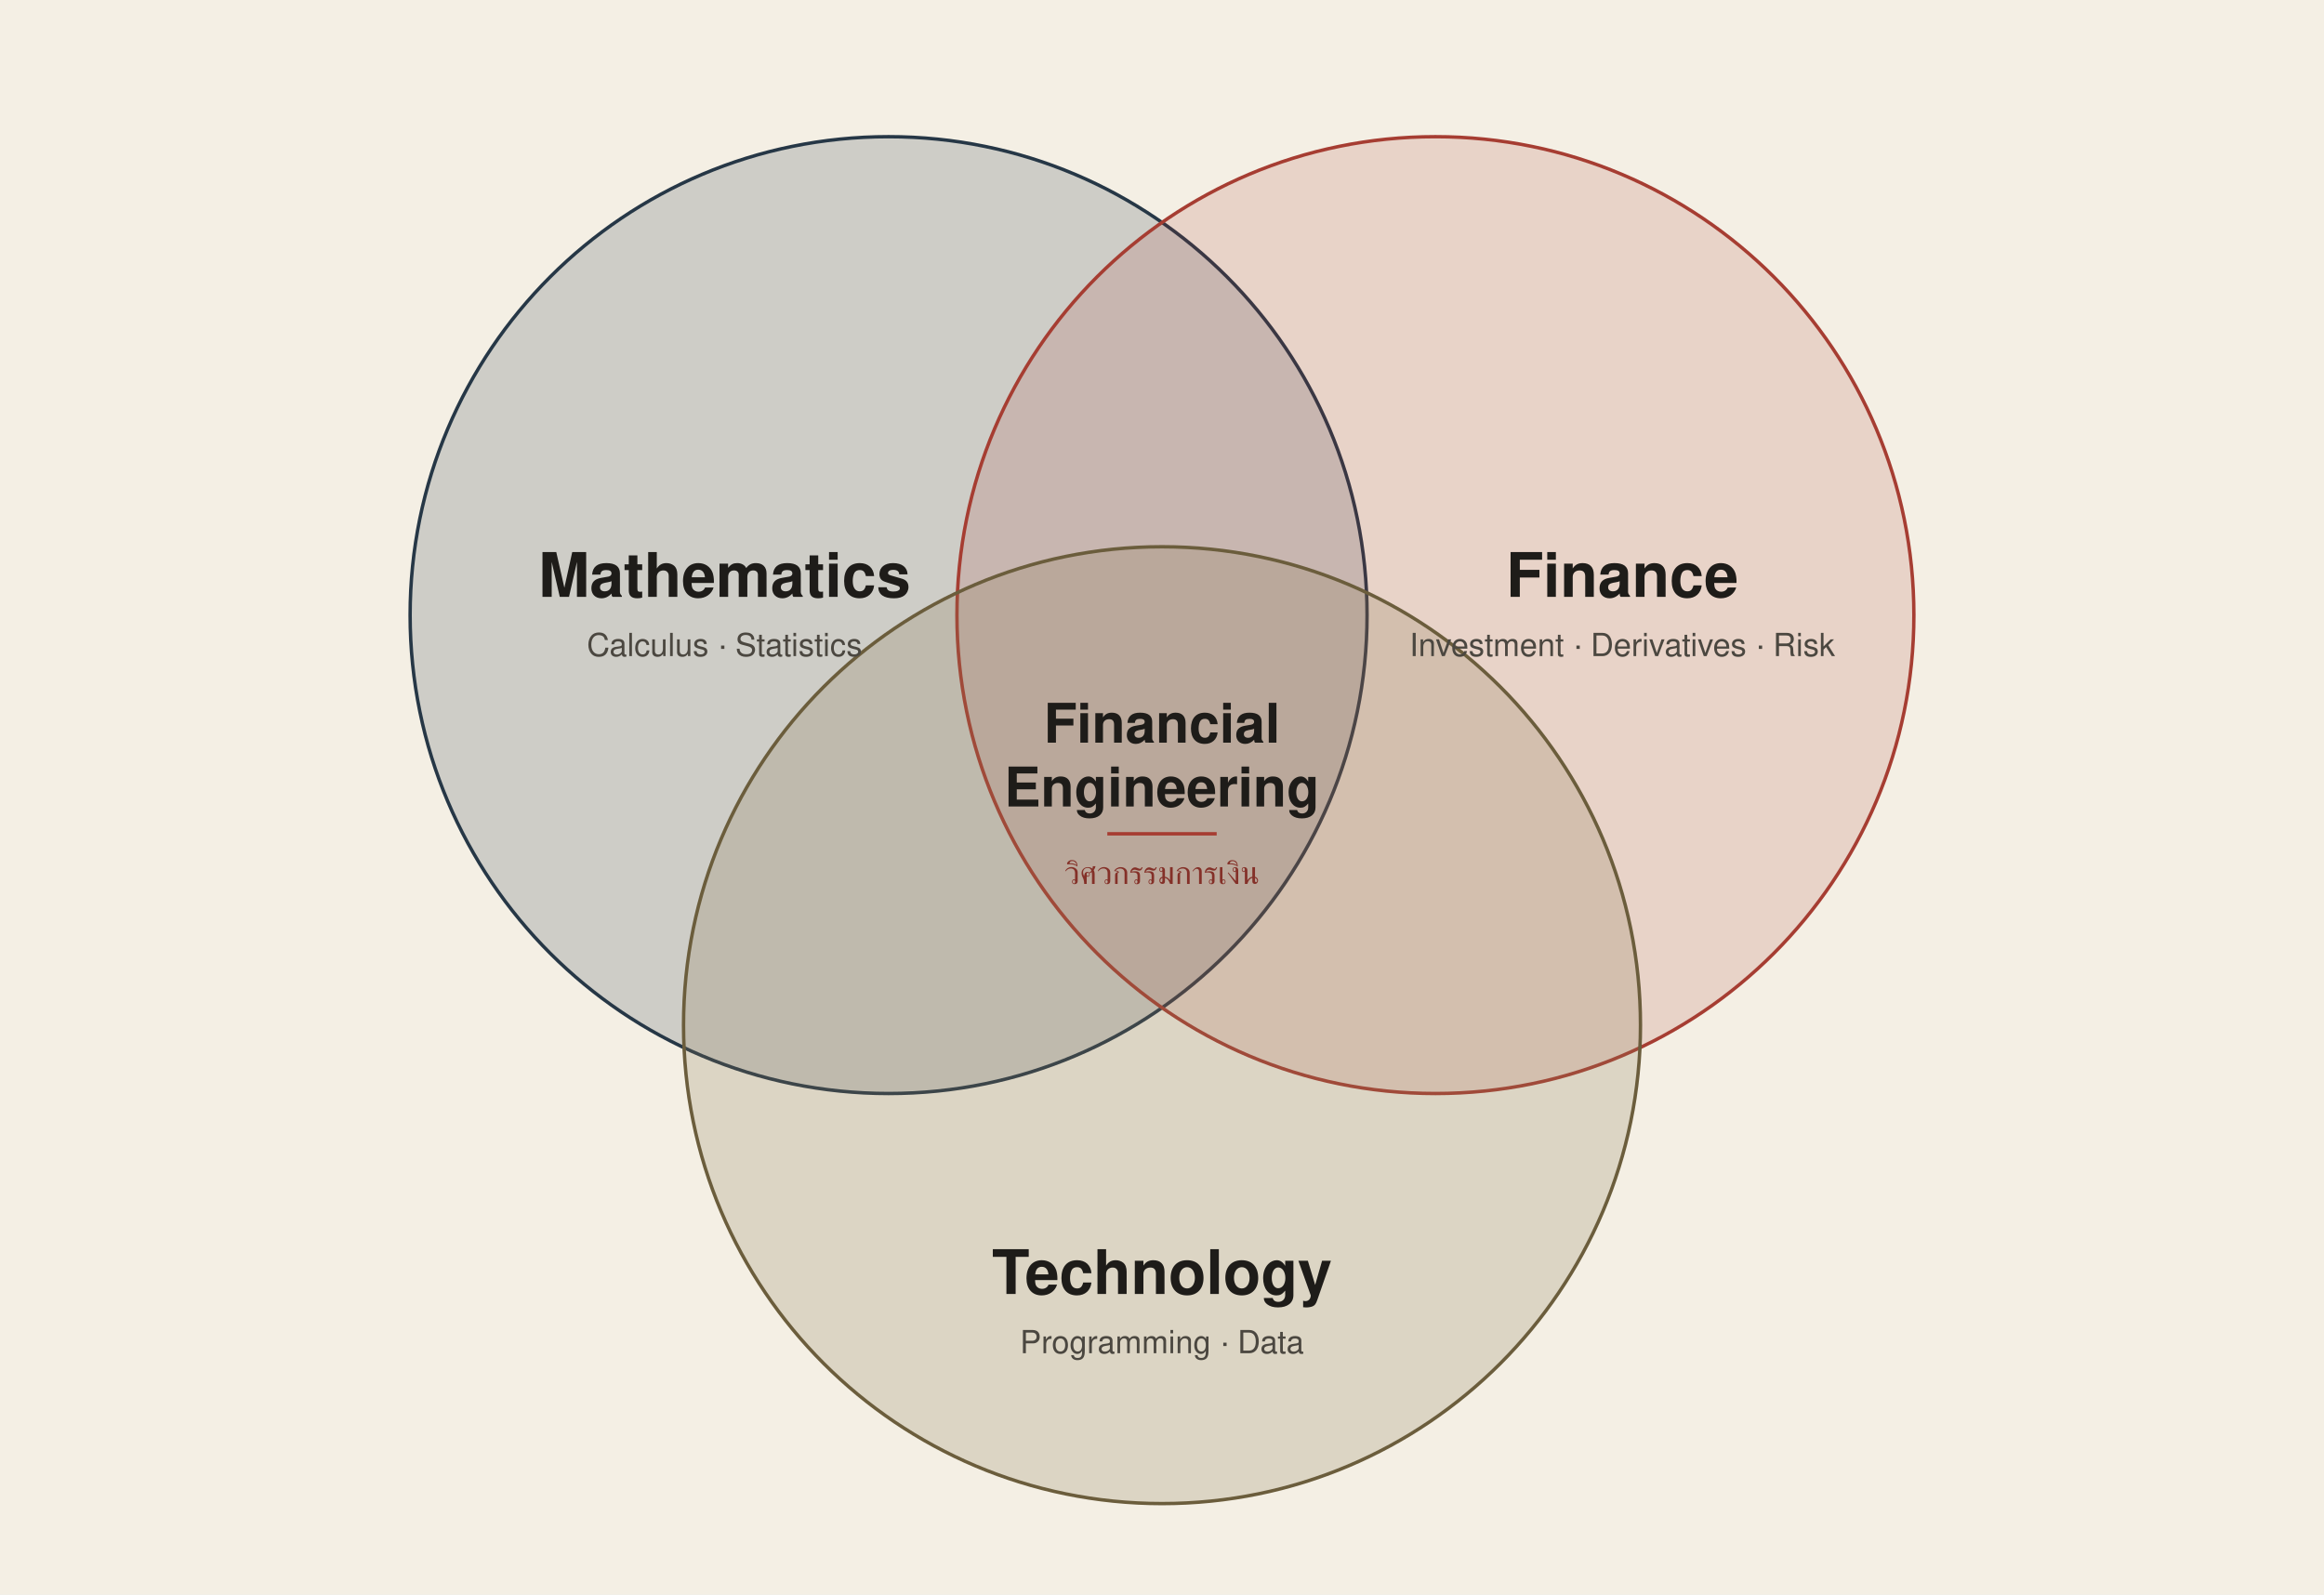
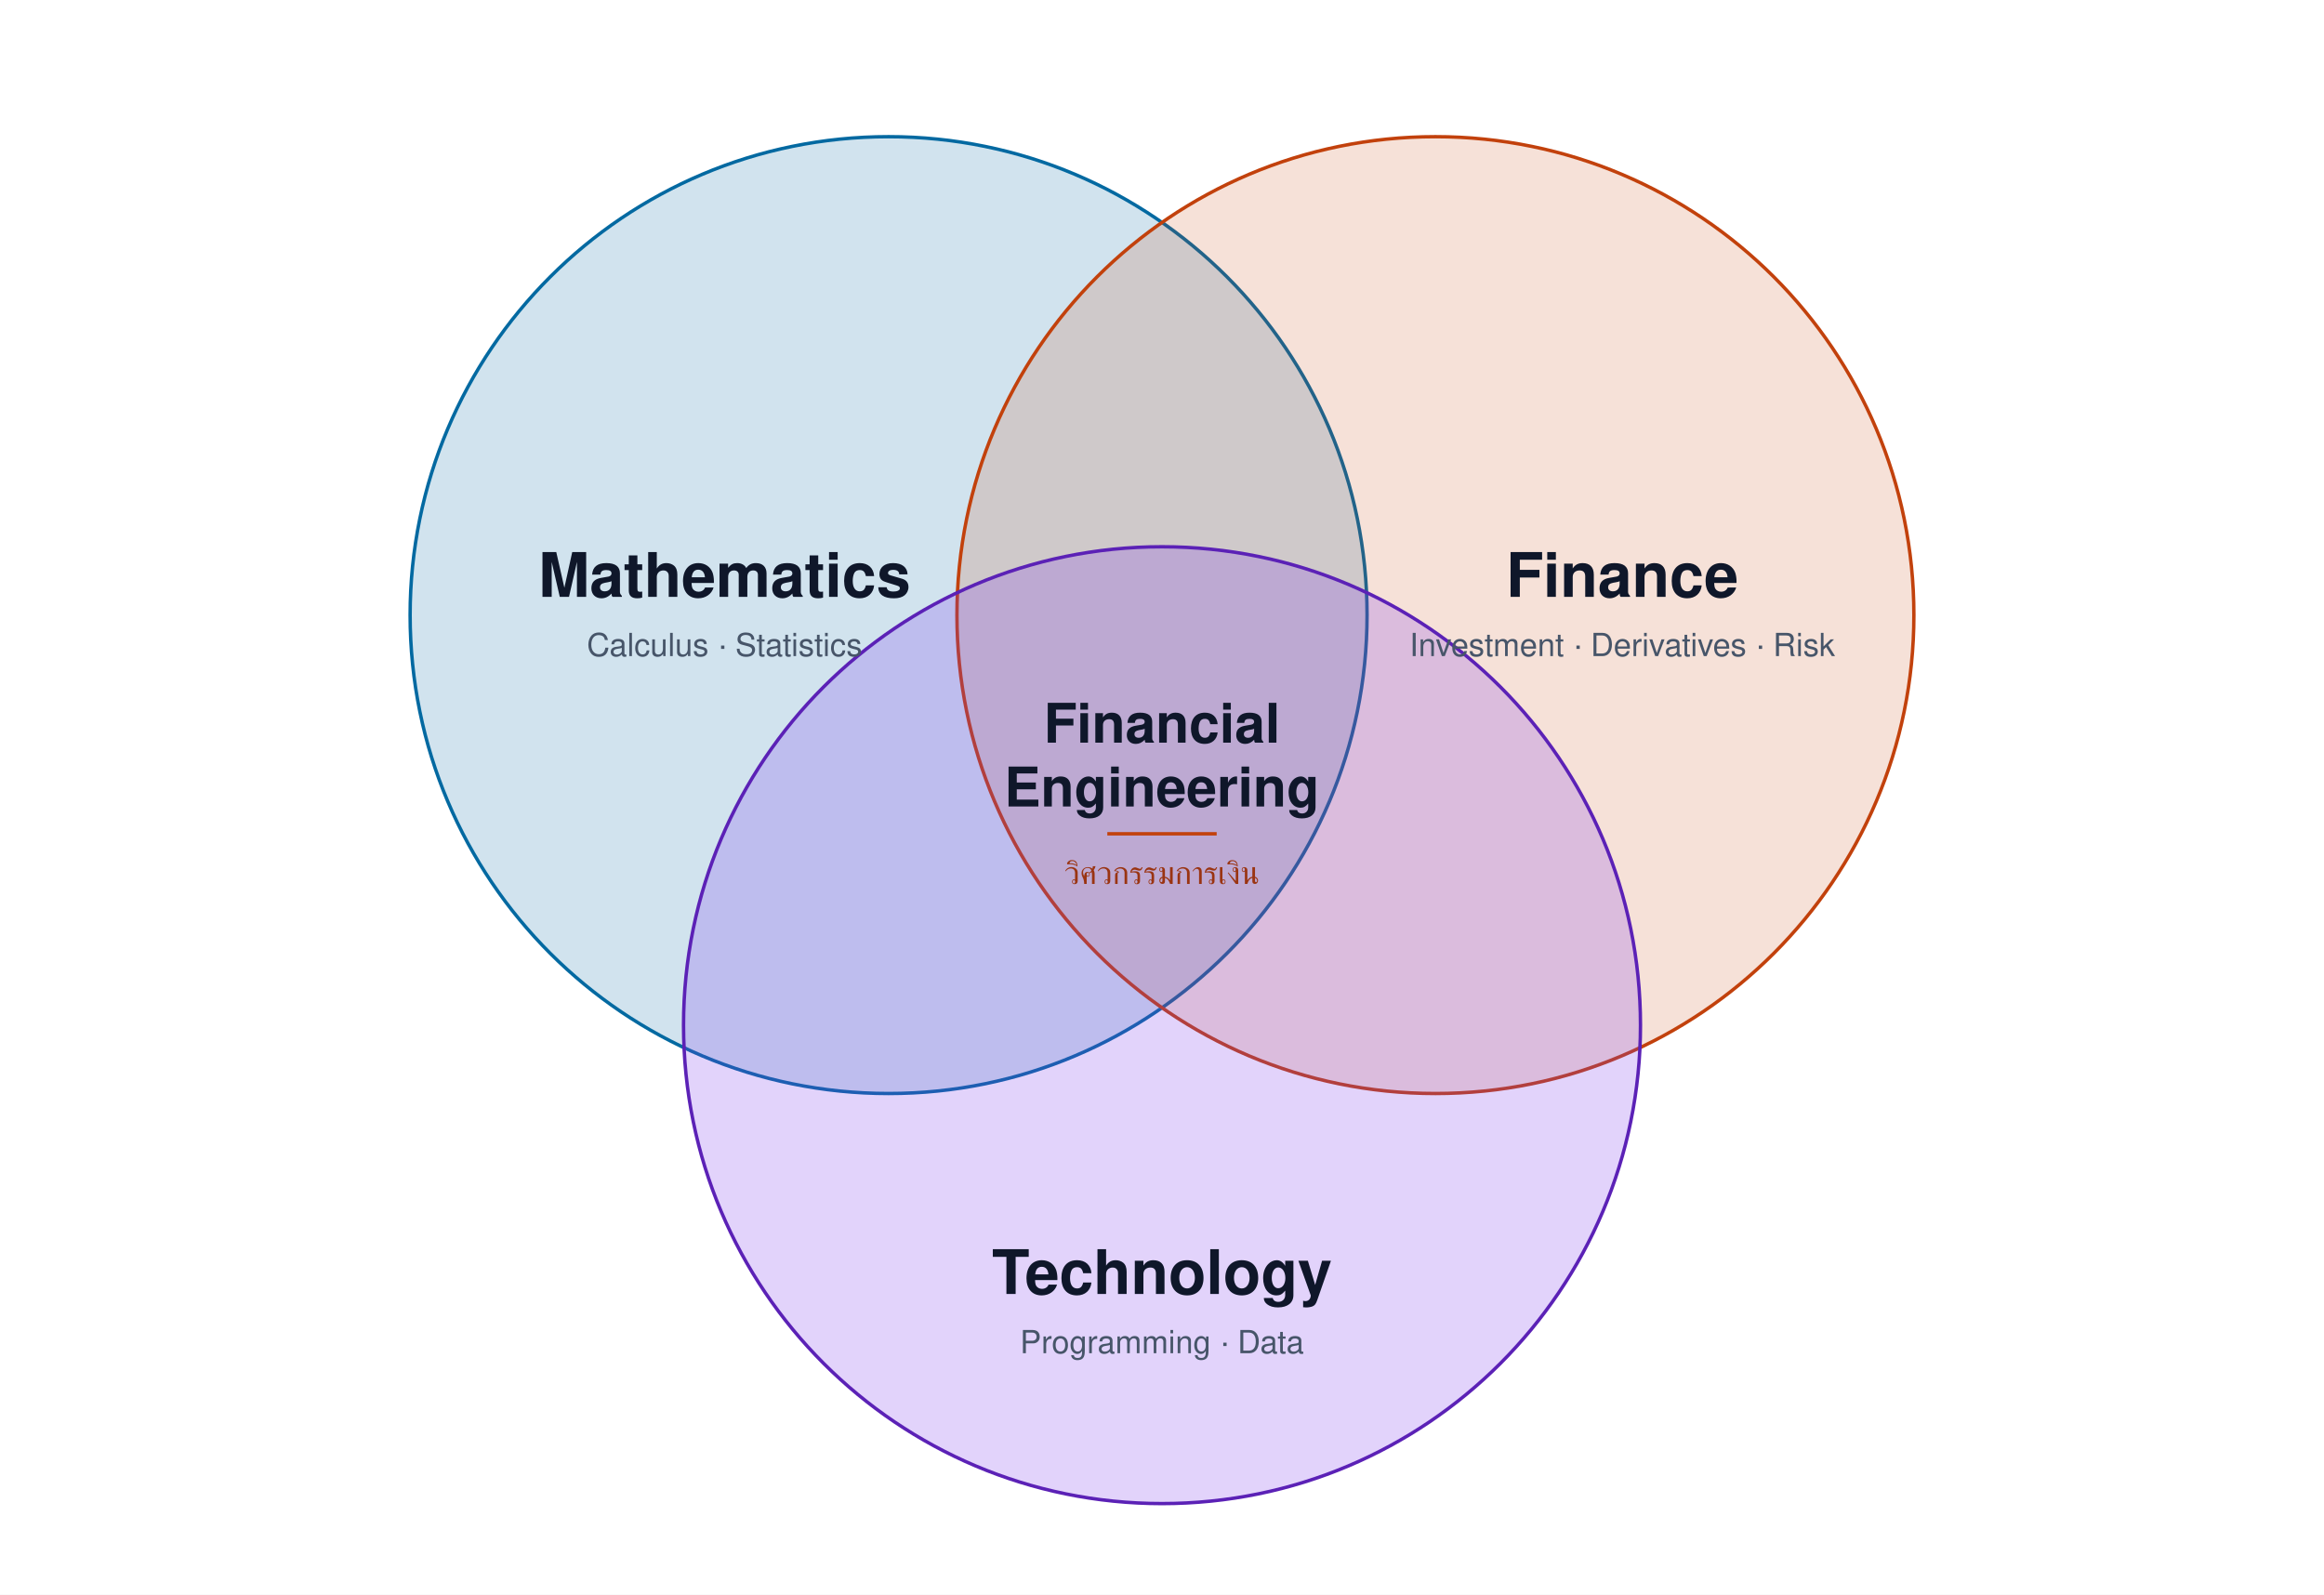
<svg xmlns="http://www.w3.org/2000/svg" viewBox="0 0 1020 700" width="1020" height="700" role="img" aria-label="Euler diagram: Financial Engineering is where Mathematics, Finance and Technology overlap">
-   <rect width="1020" height="700" fill="#f4efe4" />
+   <rect width="1020" height="700" fill="#ffffff" />
  <g stroke-width="1.5">
-     <circle cx="390" cy="270" r="210" fill="#263746" fill-opacity="0.18" stroke="#263746" />
-     <circle cx="630" cy="270" r="210" fill="#a63d32" fill-opacity="0.16" stroke="#a63d32" />
-     <circle cx="510" cy="450" r="210" fill="#8a7a52" fill-opacity="0.22" stroke="#6b5d3c" />
+     <circle cx="390" cy="270" r="210" fill="#0369a1" fill-opacity="0.18" stroke="#0369a1" />
+     <circle cx="630" cy="270" r="210" fill="#c2410c" fill-opacity="0.16" stroke="#c2410c" />
+     <circle cx="510" cy="450" r="210" fill="#7c3aed" fill-opacity="0.22" stroke="#5b21b6" />
  </g>
  <g font-family="Helvetica, Arial, sans-serif" text-anchor="middle">
-     <text x="318" y="262" font-size="27" font-weight="700" fill="#1e1c19">Mathematics</text>
-     <text x="318" y="288" font-size="14" fill="#4b4740">Calculus · Statistics</text>
-     <text x="712" y="262" font-size="27" font-weight="700" fill="#1e1c19">Finance</text>
-     <text x="712" y="288" font-size="14" fill="#4b4740">Investment · Derivatives · Risk</text>
-     <text x="510" y="568" font-size="27" font-weight="700" fill="#1e1c19">Technology</text>
-     <text x="510" y="594" font-size="14" fill="#4b4740">Programming · Data</text>
-     <text x="510" y="326" font-size="24" font-weight="700" fill="#1e1c19">Financial</text>
-     <text x="510" y="354" font-size="24" font-weight="700" fill="#1e1c19">Engineering</text>
-     <line x1="486" y1="366" x2="534" y2="366" stroke="#a63d32" stroke-width="1.5" />
-     <text x="510" y="388" font-size="14" fill="#843028">วิศวกรรมการเงิน</text>
+     <text x="318" y="262" font-size="27" font-weight="700" fill="#0f172a">Mathematics</text>
+     <text x="318" y="288" font-size="14" fill="#475569">Calculus · Statistics</text>
+     <text x="712" y="262" font-size="27" font-weight="700" fill="#0f172a">Finance</text>
+     <text x="712" y="288" font-size="14" fill="#475569">Investment · Derivatives · Risk</text>
+     <text x="510" y="568" font-size="27" font-weight="700" fill="#0f172a">Technology</text>
+     <text x="510" y="594" font-size="14" fill="#475569">Programming · Data</text>
+     <text x="510" y="326" font-size="24" font-weight="700" fill="#0f172a">Financial</text>
+     <text x="510" y="354" font-size="24" font-weight="700" fill="#0f172a">Engineering</text>
+     <line x1="486" y1="366" x2="534" y2="366" stroke="#c2410c" stroke-width="1.5" />
+     <text x="510" y="388" font-size="14" fill="#9a3412">วิศวกรรมการเงิน</text>
  </g>
</svg>
